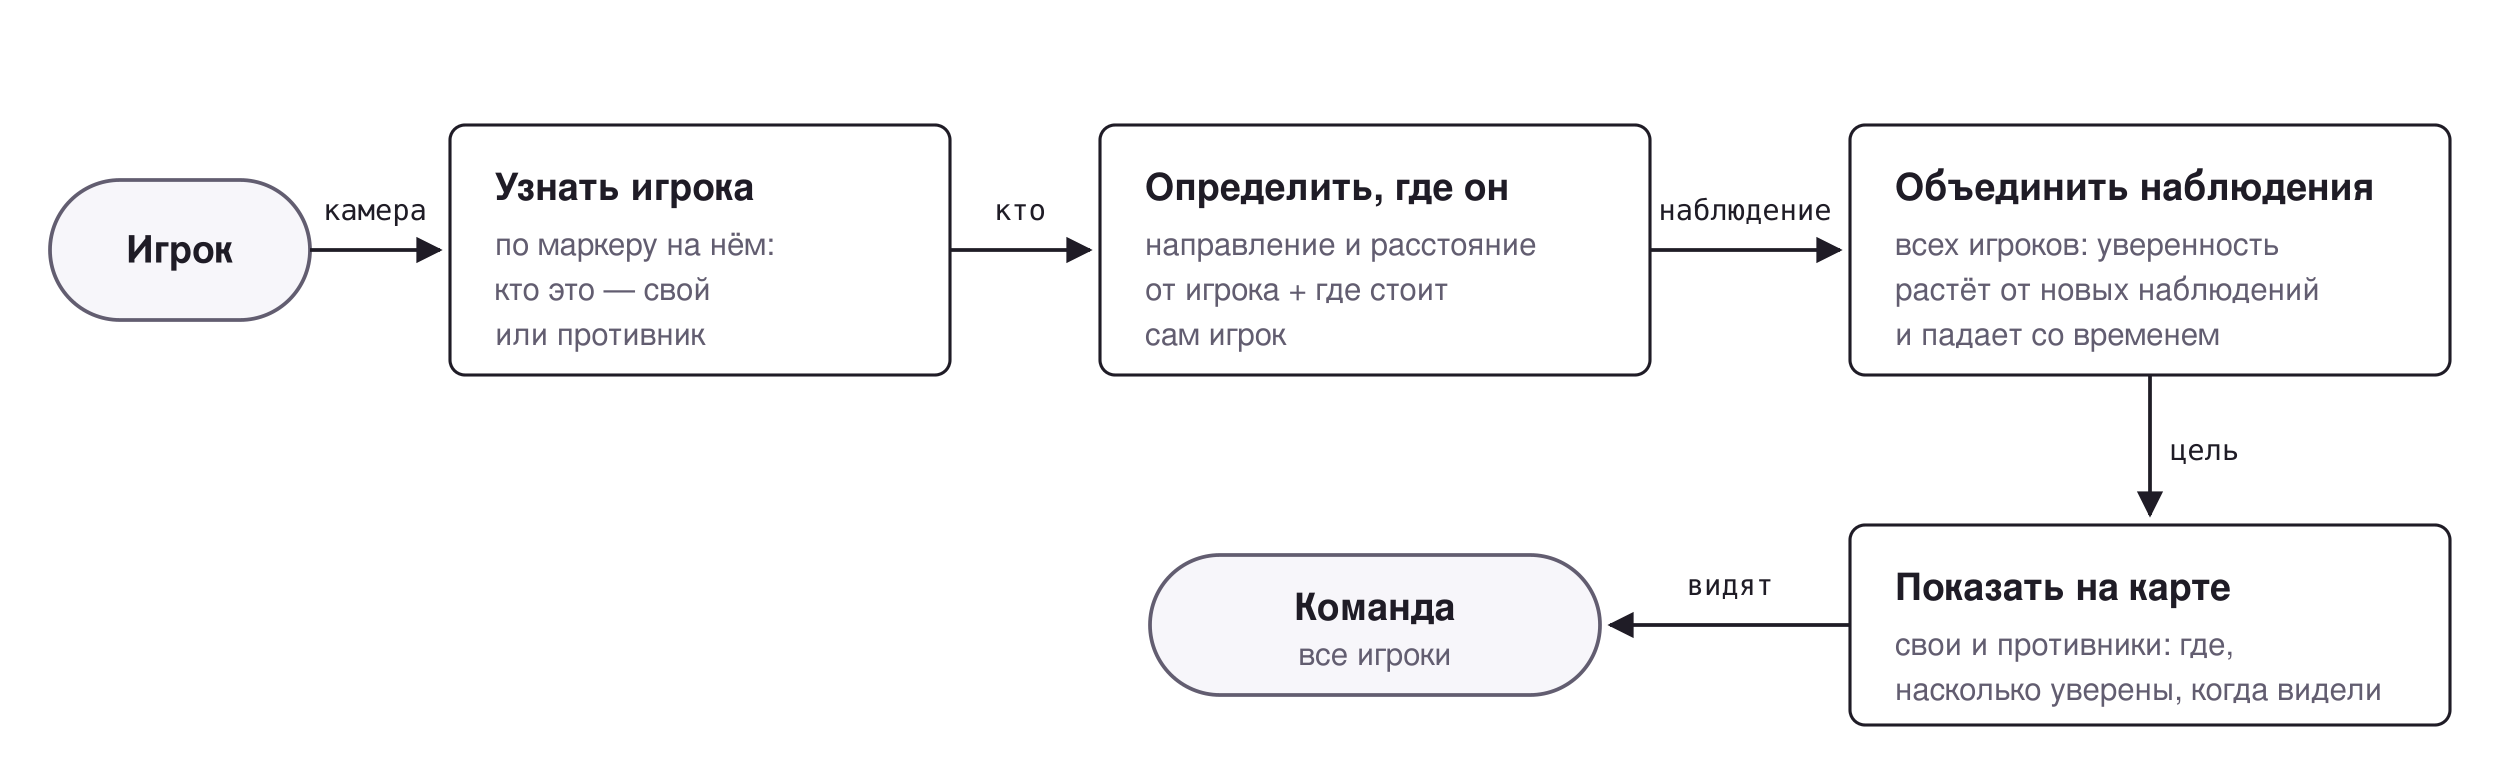
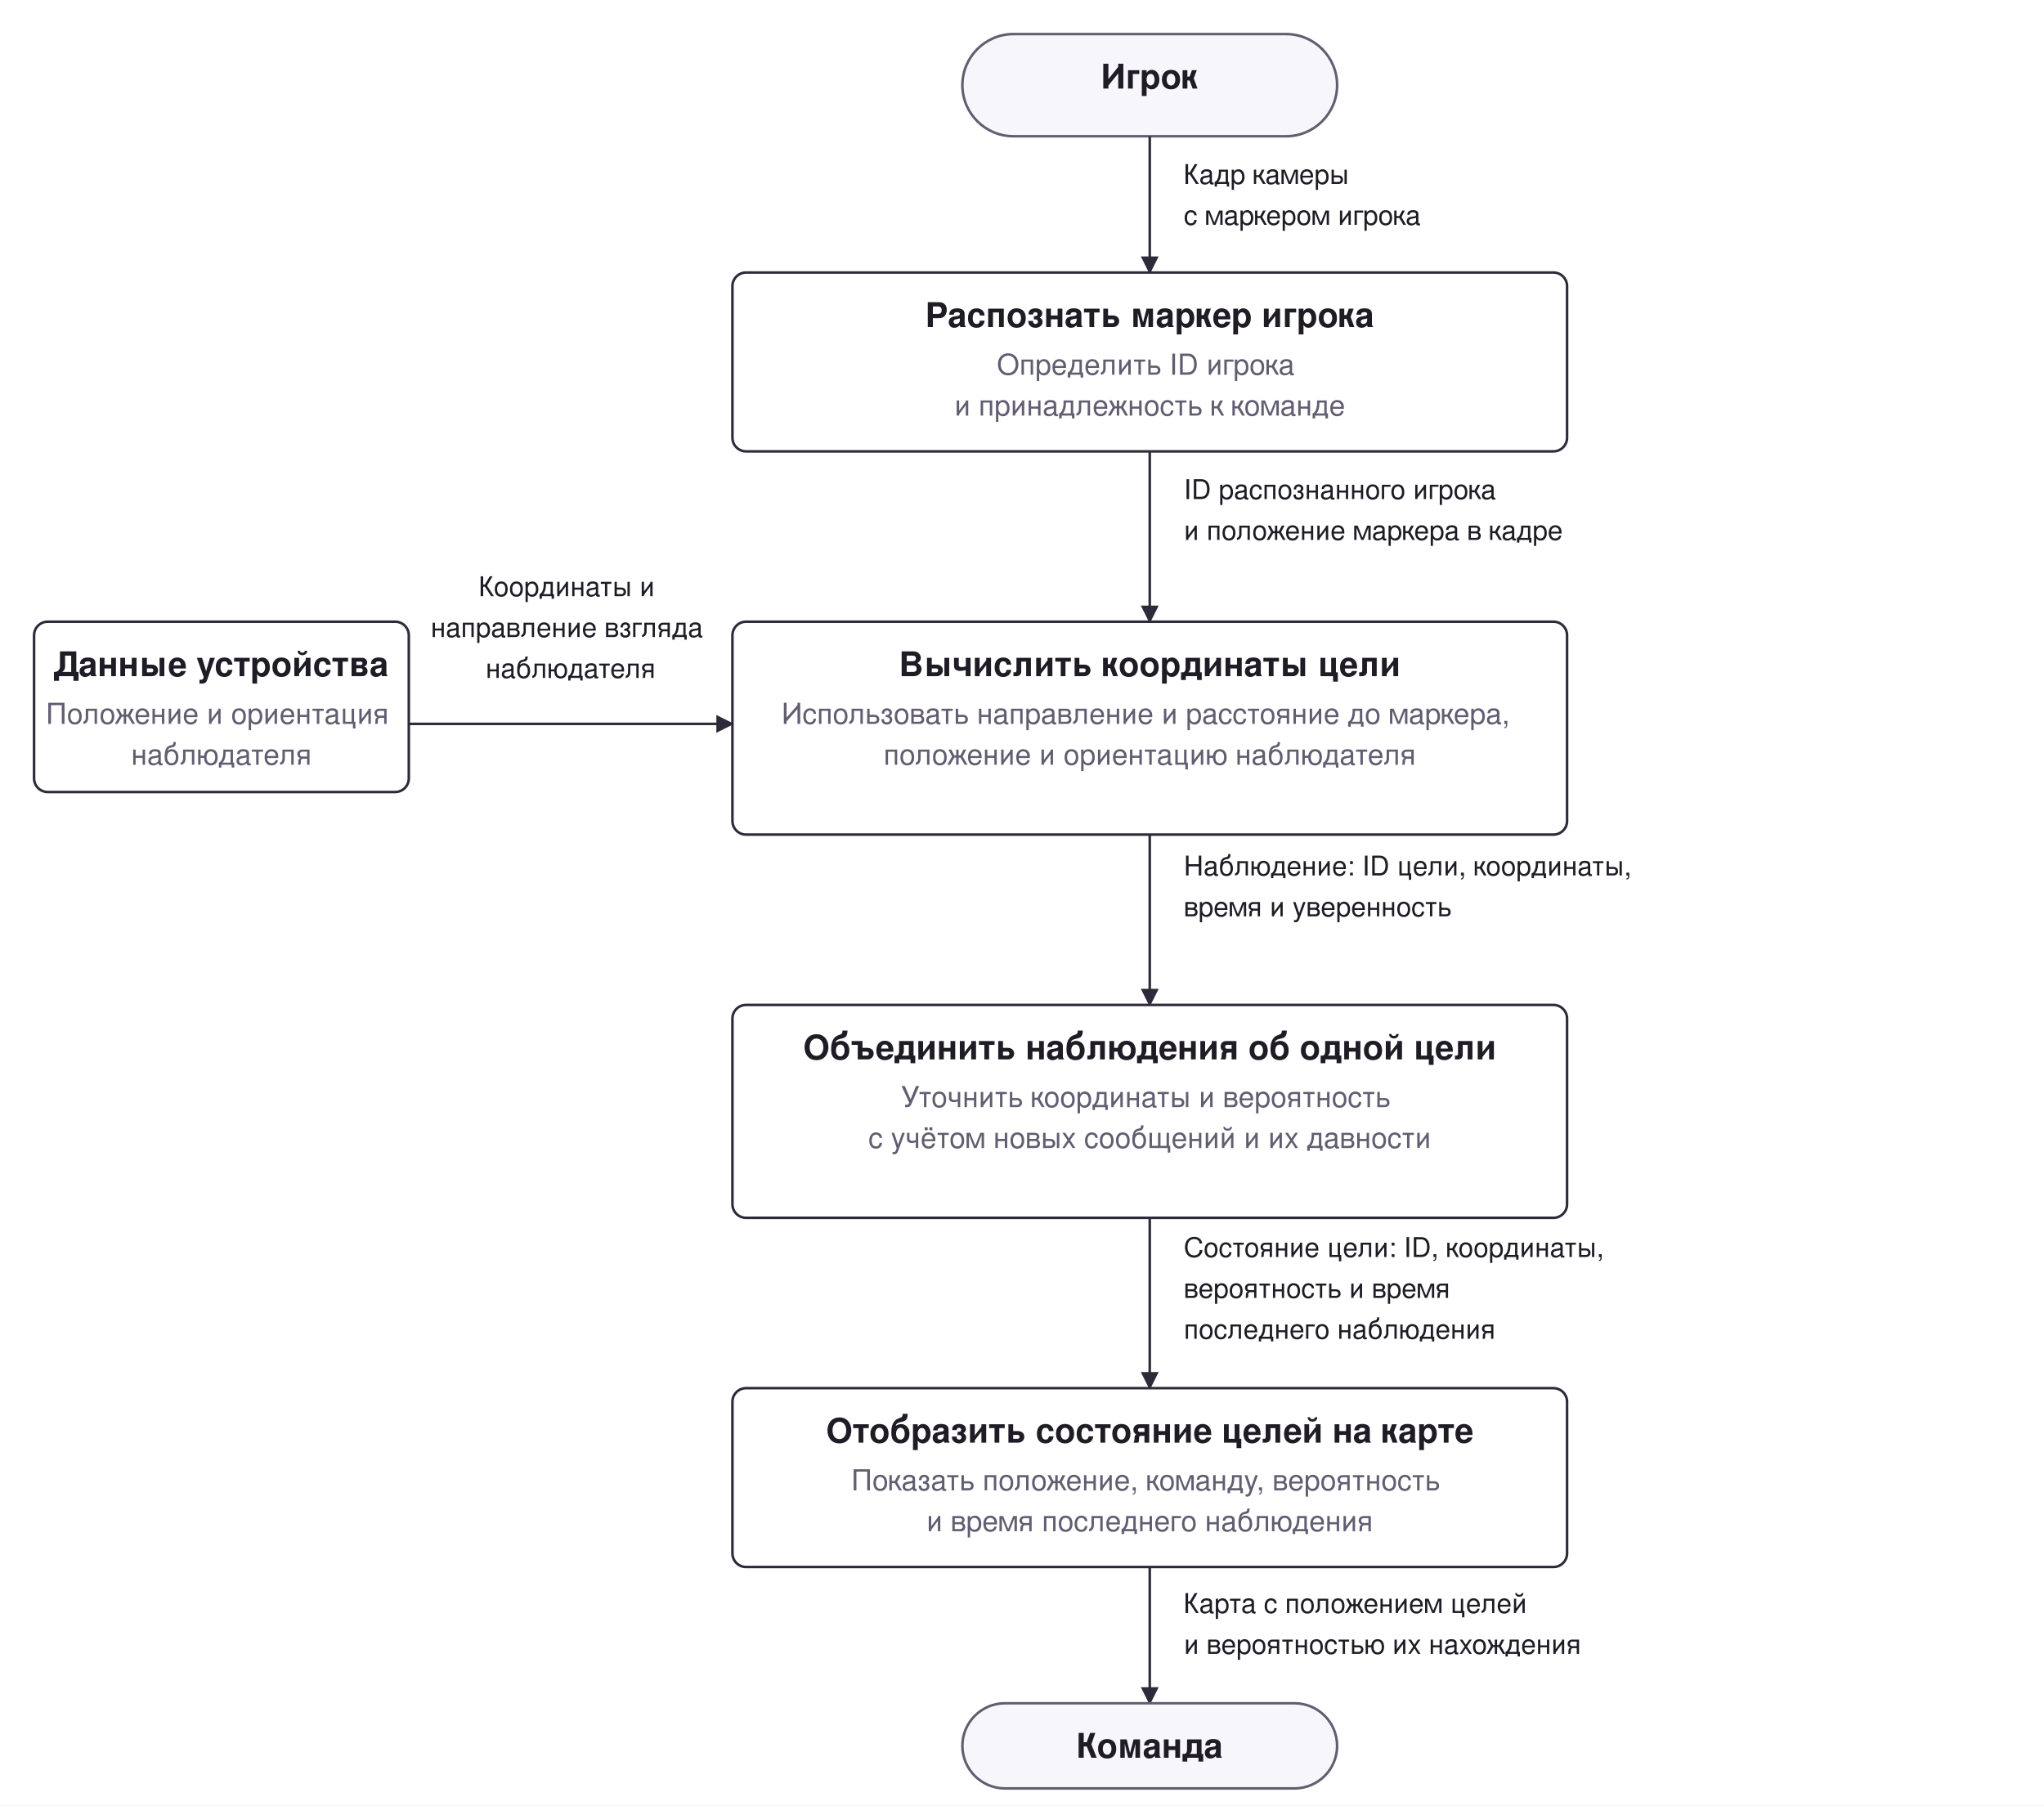
- <svg xmlns="http://www.w3.org/2000/svg" width="1000" height="310" font-family="IBM Plex Sans, Helvetica, Arial, sans-serif" color="#1f1c26" viewBox="0 0 1000 310" role="img" aria-label="Игрок наводит камеру на другого игрока, система распознаёт его маркер — свой или противник, определяет, где он, объединяет наблюдения всех игроков в цели с уверенностью и показывает своих и противников на карте всей команде.">
+ <svg xmlns="http://www.w3.org/2000/svg" width="1200" height="1060" viewBox="0 0 1200 1060" role="img" aria-labelledby="title description">
  <defs>
    <marker id="b1" viewBox="0 0 10 10" refX="9" refY="5" markerWidth="7" markerHeight="7" orient="auto">
-       <path d="M0,0 L10,5 L0,10 z" fill="currentColor" />
+       <path d="M0,0 L10,5 L0,10 z" fill="#2f2a3a" />
    </marker>
  </defs>
-   <style>.zone { fill: none; stroke: #d3cfdd; stroke-width: 2; }
- .t-zone { font-family: "IBM Plex Mono", "DejaVu Sans Mono", Menlo, Consolas, monospace; font-size: 12px; fill: #625d70; letter-spacing: .06em; }
- .proc { fill: #f7f6fa; stroke: #2f2a3a; stroke-width: 1.5; }
- .proc-head { fill: #2f2a3a; }
- .t-head { font-family: "IBM Plex Mono", "DejaVu Sans Mono", Menlo, Consolas, monospace; font-size: 12px; fill: #f4f2f8; letter-spacing: .03em; }
- .box { fill: #ffffff; stroke: #1f1c26; stroke-width: 1.25; }
- .app { fill: #ece8f8; stroke: #6b4fbb; stroke-width: 1.5; }
- .fn { fill: #f7f6fa; stroke: #625d70; stroke-width: 1; }
- .file { fill: #ffffff; stroke: #1f1c26; stroke-width: 1.5; }
- .t-name { font-size: 15px; font-weight: 600; fill: currentColor; }
- .t-code { font-family: "IBM Plex Mono", "DejaVu Sans Mono", Menlo, Consolas, monospace; font-size: 13.5px; font-weight: 500; fill: currentColor; }
- .t-sub { font-size: 12.5px; fill: #625d70; }
- .t-arrow { font-family: "IBM Plex Mono", "DejaVu Sans Mono", Menlo, Consolas, monospace; font-size: 11.5px; fill: currentColor; }
- .t-note { font-size: 12px; fill: #625d70; font-style: italic; }
- .edge { stroke: currentColor; stroke-width: 1.5; fill: none; }
- .edge.ret { stroke-dasharray: 6 4; }
+   <style>
+ text { font-family: Helvetica, Arial, sans-serif; fill: #1f1c26; }
+ .box { fill: white; stroke: #2f2a3a; stroke-width: 1.5; }
.actor { fill: #f7f6fa; stroke: #625d70; stroke-width: 1.5; }
+ .name { font-size: 20px; font-weight: 600; }
+ .sub { font-size: 17px; fill: #625d70; }
+ .label { font-size: 16px; }
+ .edge { stroke: #2f2a3a; stroke-width: 1.5; fill: none; marker-end: url(#b1); }
</style>
-   <rect width="1000" height="310" fill="#ffffff" />
-   <rect class="actor" x="20" y="72" width="104" height="56" rx="28" />
-   <text class="t-name" x="72" y="105" text-anchor="middle">Игрок</text>
-   <line class="edge" x1="124" y1="100" x2="176" y2="100" marker-end="url(#b1)" />
-   <text class="t-arrow" x="150" y="88" text-anchor="middle">камера</text>
-   <rect class="box" x="180" y="50" width="200" height="100" rx="6" />
-   <text class="t-name" x="198" y="80">Узнать игрока</text>
-   <text class="t-sub" x="198" y="102">по маркеру на нём:</text>
-   <text class="t-sub" x="198" y="120">кто это — свой</text>
-   <text class="t-sub" x="198" y="138">или противник</text>
-   <line class="edge" x1="380" y1="100" x2="436" y2="100" marker-end="url(#b1)" />
-   <text class="t-arrow" x="408" y="88" text-anchor="middle">кто</text>
-   <rect class="box" x="440" y="50" width="220" height="100" rx="6" />
-   <text class="t-name" x="458" y="80">Определить, где он</text>
-   <text class="t-sub" x="458" y="102">направление и расстояние</text>
-   <text class="t-sub" x="458" y="120">от игрока + где стоит</text>
-   <text class="t-sub" x="458" y="138">сам игрок</text>
-   <line class="edge" x1="660" y1="100" x2="736" y2="100" marker-end="url(#b1)" />
-   <text class="t-arrow" x="698" y="88" text-anchor="middle">наблюдение</text>
-   <rect class="box" x="740" y="50" width="240" height="100" rx="6" />
-   <text class="t-name" x="758" y="80">Объединить наблюдения</text>
-   <text class="t-sub" x="758" y="102">всех игроков: уверенность</text>
-   <text class="t-sub" x="758" y="120">растёт от новых наблюдений</text>
-   <text class="t-sub" x="758" y="138">и падает со временем</text>
-   <line class="edge" x1="860" y1="150" x2="860" y2="206" marker-end="url(#b1)" />
-   <text class="t-arrow" x="868" y="184">цель</text>
-   <rect class="box" x="740" y="210" width="240" height="80" rx="6" />
-   <text class="t-name" x="758" y="240">Показать на карте</text>
-   <text class="t-sub" x="758" y="262">свои и противники: где,</text>
-   <text class="t-sub" x="758" y="280">насколько уверены, когда видели</text>
-   <line class="edge" x1="740" y1="250" x2="644" y2="250" marker-end="url(#b1)" />
-   <text class="t-arrow" x="692" y="238" text-anchor="middle">видят</text>
-   <rect class="actor" x="460" y="222" width="180" height="56" rx="28" />
-   <text class="t-name" x="550" y="248" text-anchor="middle">Команда</text>
-   <text class="t-sub" x="550" y="266" text-anchor="middle">все игроки</text>
+   <rect width="1200" height="1060" fill="white" />
+   <rect class="actor" x="565" y="20" width="220" height="60" rx="30" />
+   <text class="name" x="675.0" y="52" text-anchor="middle">
+     <tspan x="675.0" dy="0">Игрок</tspan>
+   </text>
+   <path class="edge" d="M675,80 L675,160" />
+   <text class="label" x="695" y="108" text-anchor="start">
+     <tspan x="695" dy="0">Кадр камеры</tspan>
+     <tspan x="695" dy="24">с маркером игрока</tspan>
+   </text>
+   <rect class="box" x="430" y="160" width="490" height="105" rx="8" />
+   <text class="name" x="675.0" y="192" text-anchor="middle">
+     <tspan x="675.0" dy="0">Распознать маркер игрока</tspan>
+   </text>
+   <text class="sub" x="675.0" y="220" text-anchor="middle">
+     <tspan x="675.0" dy="0">Определить ID игрока</tspan>
+     <tspan x="675.0" dy="24">и принадлежность к команде</tspan>
+   </text>
+   <path class="edge" d="M675,265 L675,365" />
+   <text class="label" x="695" y="293" text-anchor="start">
+     <tspan x="695" dy="0">ID распознанного игрока</tspan>
+     <tspan x="695" dy="24">и положение маркера в кадре</tspan>
+   </text>
+   <rect class="box" x="430" y="365" width="490" height="125" rx="8" />
+   <text class="name" x="675.0" y="397" text-anchor="middle">
+     <tspan x="675.0" dy="0">Вычислить координаты цели</tspan>
+   </text>
+   <text class="sub" x="675.0" y="425" text-anchor="middle">
+     <tspan x="675.0" dy="0">Использовать направление и расстояние до маркера,</tspan>
+     <tspan x="675.0" dy="24">положение и ориентацию наблюдателя</tspan>
+   </text>
+   <rect class="box" x="20" y="365" width="220" height="100" rx="8" />
+   <text class="name" x="130.0" y="397" text-anchor="middle">
+     <tspan x="130.0" dy="0">Данные устройства</tspan>
+   </text>
+   <text class="sub" x="130.0" y="425" text-anchor="middle">
+     <tspan x="130.0" dy="0">Положение и ориентация</tspan>
+     <tspan x="130.0" dy="24">наблюдателя</tspan>
+   </text>
+   <path class="edge" d="M240,425 L430,425" />
+   <text class="label" x="335" y="350" text-anchor="middle">
+     <tspan x="335" dy="0">Координаты и</tspan>
+     <tspan x="335" dy="24">направление взгляда</tspan>
+     <tspan x="335" dy="24">наблюдателя</tspan>
+   </text>
+   <path class="edge" d="M675,490 L675,590" />
+   <text class="label" x="695" y="514" text-anchor="start">
+     <tspan x="695" dy="0">Наблюдение: ID цели, координаты,</tspan>
+     <tspan x="695" dy="24">время и уверенность</tspan>
+   </text>
+   <rect class="box" x="430" y="590" width="490" height="125" rx="8" />
+   <text class="name" x="675.0" y="622" text-anchor="middle">
+     <tspan x="675.0" dy="0">Объединить наблюдения об одной цели</tspan>
+   </text>
+   <text class="sub" x="675.0" y="650" text-anchor="middle">
+     <tspan x="675.0" dy="0">Уточнить координаты и вероятность</tspan>
+     <tspan x="675.0" dy="24">с учётом новых сообщений и их давности</tspan>
+   </text>
+   <path class="edge" d="M675,715 L675,815" />
+   <text class="label" x="695" y="738" text-anchor="start">
+     <tspan x="695" dy="0">Состояние цели: ID, координаты,</tspan>
+     <tspan x="695" dy="24">вероятность и время</tspan>
+     <tspan x="695" dy="24">последнего наблюдения</tspan>
+   </text>
+   <rect class="box" x="430" y="815" width="490" height="105" rx="8" />
+   <text class="name" x="675.0" y="847" text-anchor="middle">
+     <tspan x="675.0" dy="0">Отобразить состояние целей на карте</tspan>
+   </text>
+   <text class="sub" x="675.0" y="875" text-anchor="middle">
+     <tspan x="675.0" dy="0">Показать положение, команду, вероятность</tspan>
+     <tspan x="675.0" dy="24">и время последнего наблюдения</tspan>
+   </text>
+   <path class="edge" d="M675,920 L675,1000" />
+   <text class="label" x="695" y="947" text-anchor="start">
+     <tspan x="695" dy="0">Карта с положением целей</tspan>
+     <tspan x="695" dy="24">и вероятностью их нахождения</tspan>
+   </text>
+   <rect class="actor" x="565" y="1000" width="220" height="50" rx="25" />
+   <text class="name" x="675.0" y="1032" text-anchor="middle">
+     <tspan x="675.0" dy="0">Команда</tspan>
+   </text>
</svg>
